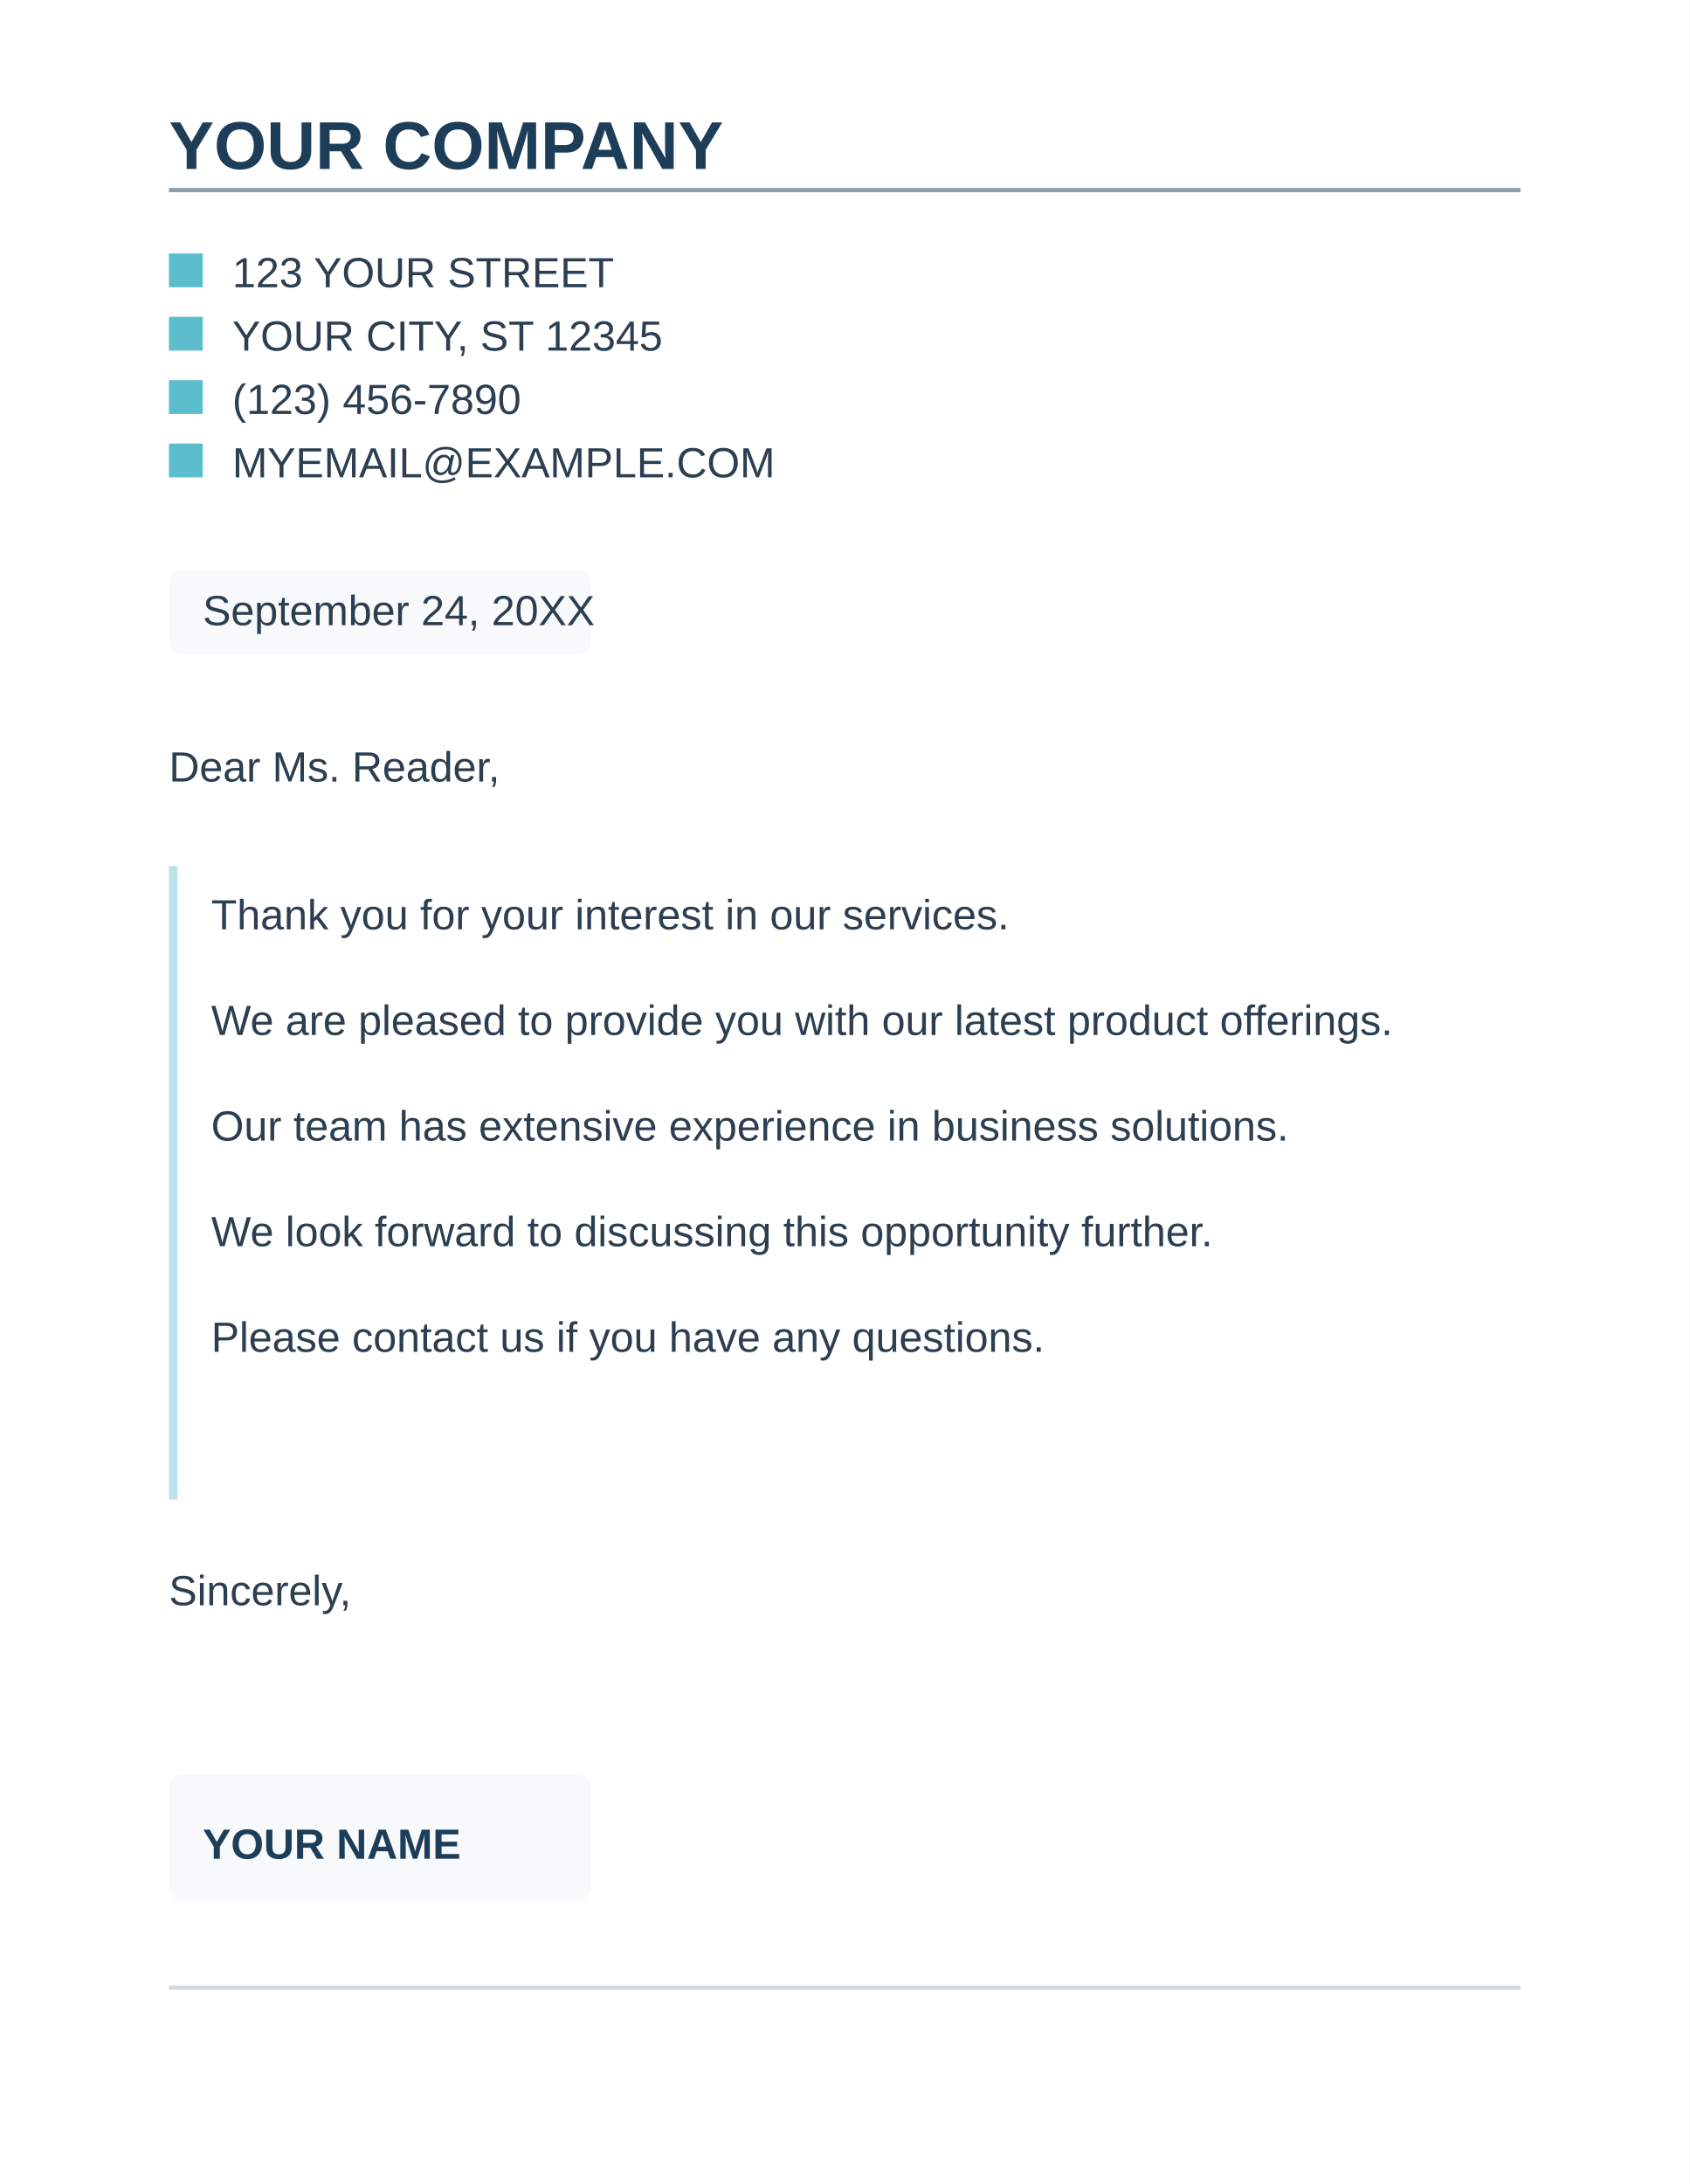
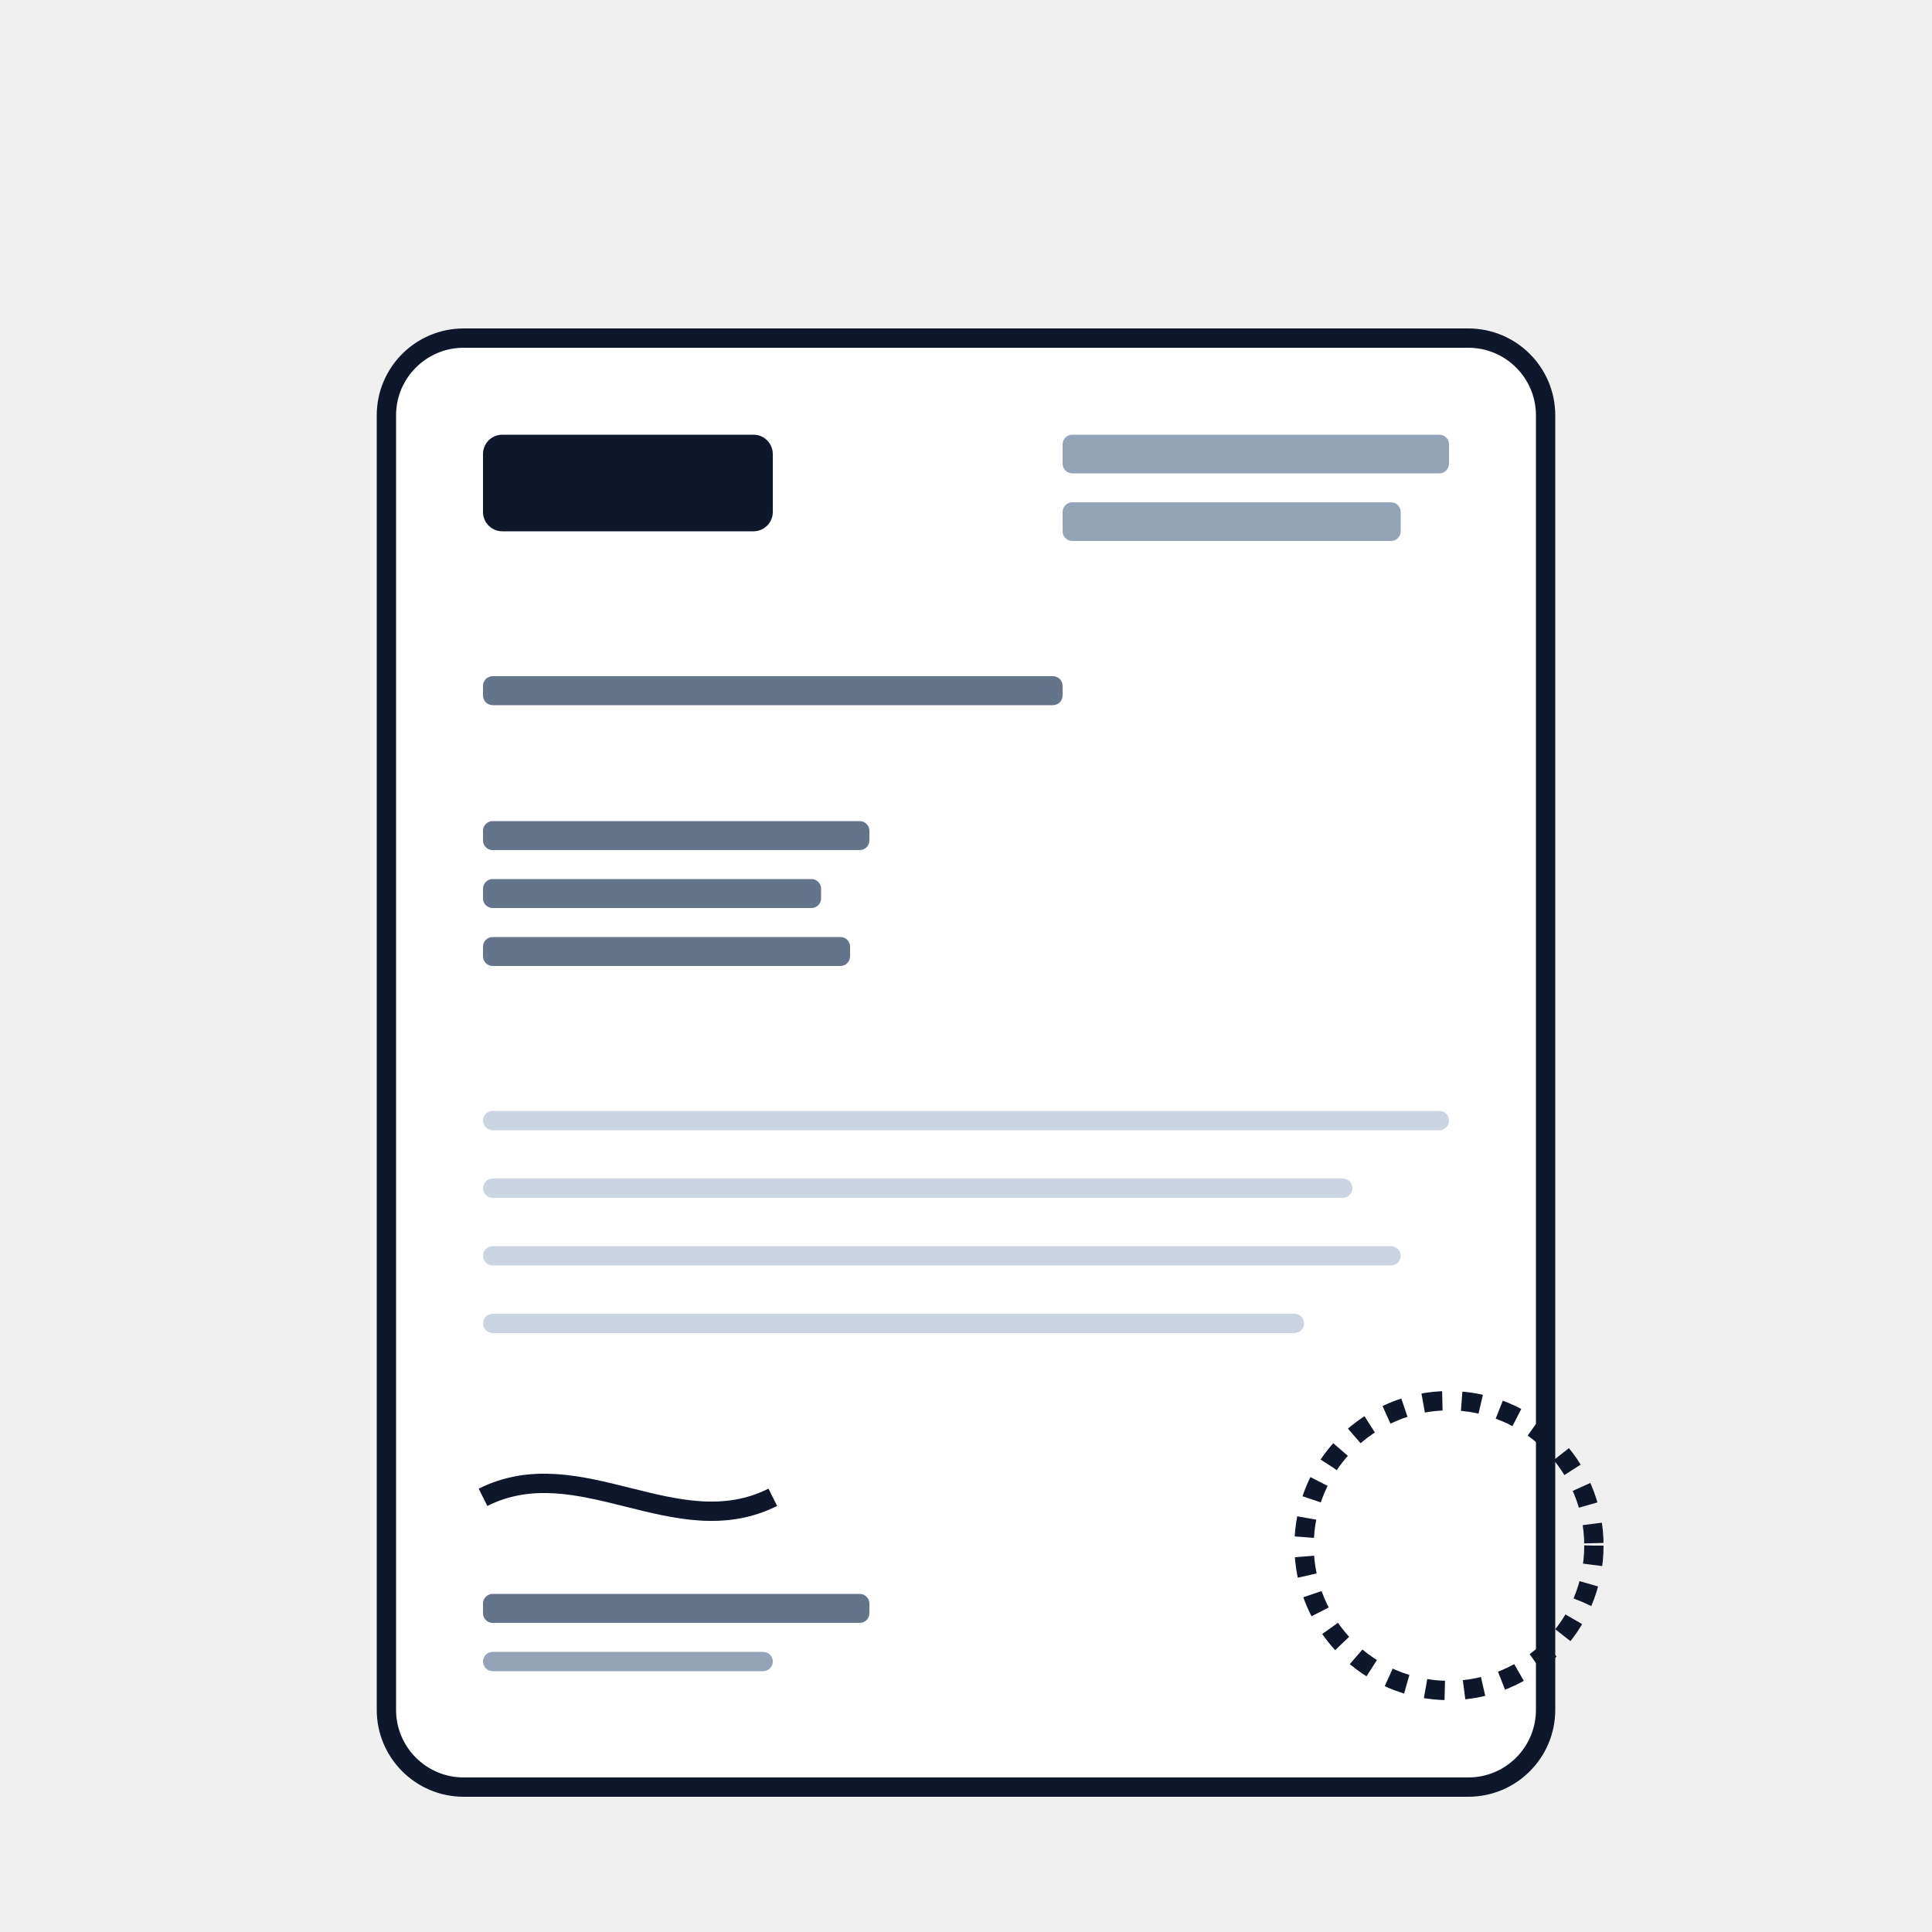
- <svg xmlns="http://www.w3.org/2000/svg" viewBox="0 0 400 517">
-   <rect width="400" height="517" fill="white" />
-   <text x="40" y="40" font-family="Arial, sans-serif" font-size="16" font-weight="bold" fill="#1e3d59">YOUR COMPANY</text>
-   <line x1="40" y1="45" x2="360" y2="45" stroke="#1e3d59" stroke-width="1" opacity="0.5" />
-   <rect x="40" y="60" width="8" height="8" fill="#17a2b8" opacity="0.7" />
-   <text x="55" y="68" font-family="Arial, sans-serif" font-size="10" fill="#2c3e50">123 YOUR STREET</text>
-   <rect x="40" y="75" width="8" height="8" fill="#17a2b8" opacity="0.7" />
-   <text x="55" y="83" font-family="Arial, sans-serif" font-size="10" fill="#2c3e50">YOUR CITY, ST 12345</text>
-   <rect x="40" y="90" width="8" height="8" fill="#17a2b8" opacity="0.7" />
-   <text x="55" y="98" font-family="Arial, sans-serif" font-size="10" fill="#2c3e50">(123) 456-7890</text>
-   <rect x="40" y="105" width="8" height="8" fill="#17a2b8" opacity="0.7" />
-   <text x="55" y="113" font-family="Arial, sans-serif" font-size="10" fill="#2c3e50">MYEMAIL@EXAMPLE.COM</text>
-   <rect x="40" y="135" width="100" height="20" fill="#f8f9fa" rx="3" />
-   <text x="48" y="148" font-family="Arial, sans-serif" font-size="10" fill="#2c3e50">September 24, 20XX</text>
-   <text x="40" y="185" font-family="Arial, sans-serif" font-size="10" fill="#2c3e50">Dear Ms. Reader,</text>
-   <rect x="40" y="205" width="2" height="150" fill="#17a2b8" opacity="0.3" />
-   <text x="50" y="220" font-family="Arial, sans-serif" font-size="10" fill="#2c3e50">
-     Thank you for your interest in our services.
-   </text>
-   <text x="50" y="245" font-family="Arial, sans-serif" font-size="10" fill="#2c3e50">
-     We are pleased to provide you with our latest product offerings.
-   </text>
-   <text x="50" y="270" font-family="Arial, sans-serif" font-size="10" fill="#2c3e50">
-     Our team has extensive experience in business solutions.
-   </text>
-   <text x="50" y="295" font-family="Arial, sans-serif" font-size="10" fill="#2c3e50">
-     We look forward to discussing this opportunity further.
-   </text>
-   <text x="50" y="320" font-family="Arial, sans-serif" font-size="10" fill="#2c3e50">
-     Please contact us if you have any questions.
-   </text>
-   <text x="40" y="380" font-family="Arial, sans-serif" font-size="10" fill="#2c3e50">Sincerely,</text>
-   <rect x="40" y="420" width="100" height="30" fill="#f8f9fa" rx="3" />
-   <text x="48" y="440" font-family="Arial, sans-serif" font-size="10" fill="#1e3d59" font-weight="bold">YOUR NAME</text>
-   <rect x="40" y="470" width="320" height="1" fill="#1e3d59" opacity="0.2" />
+ <svg xmlns="http://www.w3.org/2000/svg" viewBox="0 0 200 200">
+   <rect x="40" y="35" width="120" height="150" rx="8" fill="white" stroke="#0F172A" stroke-width="2" />
+   <rect x="50" y="45" width="30" height="10" rx="2" fill="#0F172A" />
+   <rect x="110" y="45" width="40" height="4" rx="1" fill="#94A3B8" />
+   <rect x="110" y="52" width="35" height="4" rx="1" fill="#94A3B8" />
+   <rect x="50" y="70" width="60" height="3" rx="1" fill="#64748B" />
+   <rect x="50" y="85" width="40" height="3" rx="1" fill="#64748B" />
+   <rect x="50" y="91" width="35" height="3" rx="1" fill="#64748B" />
+   <rect x="50" y="97" width="38" height="3" rx="1" fill="#64748B" />
+   <rect x="50" y="115" width="100" height="2" rx="1" fill="#CBD5E1" />
+   <rect x="50" y="122" width="90" height="2" rx="1" fill="#CBD5E1" />
+   <rect x="50" y="129" width="95" height="2" rx="1" fill="#CBD5E1" />
+   <rect x="50" y="136" width="85" height="2" rx="1" fill="#CBD5E1" />
+   <path d="M50 155 C60 150, 70 160, 80 155" stroke="#0F172A" stroke-width="2" fill="none" />
+   <rect x="50" y="165" width="40" height="3" rx="1" fill="#64748B" />
+   <rect x="50" y="171" width="30" height="2" rx="1" fill="#94A3B8" />
+   <circle cx="150" cy="160" r="15" fill="none" stroke="#0F172A" stroke-width="2" stroke-dasharray="2 2" />
</svg>
